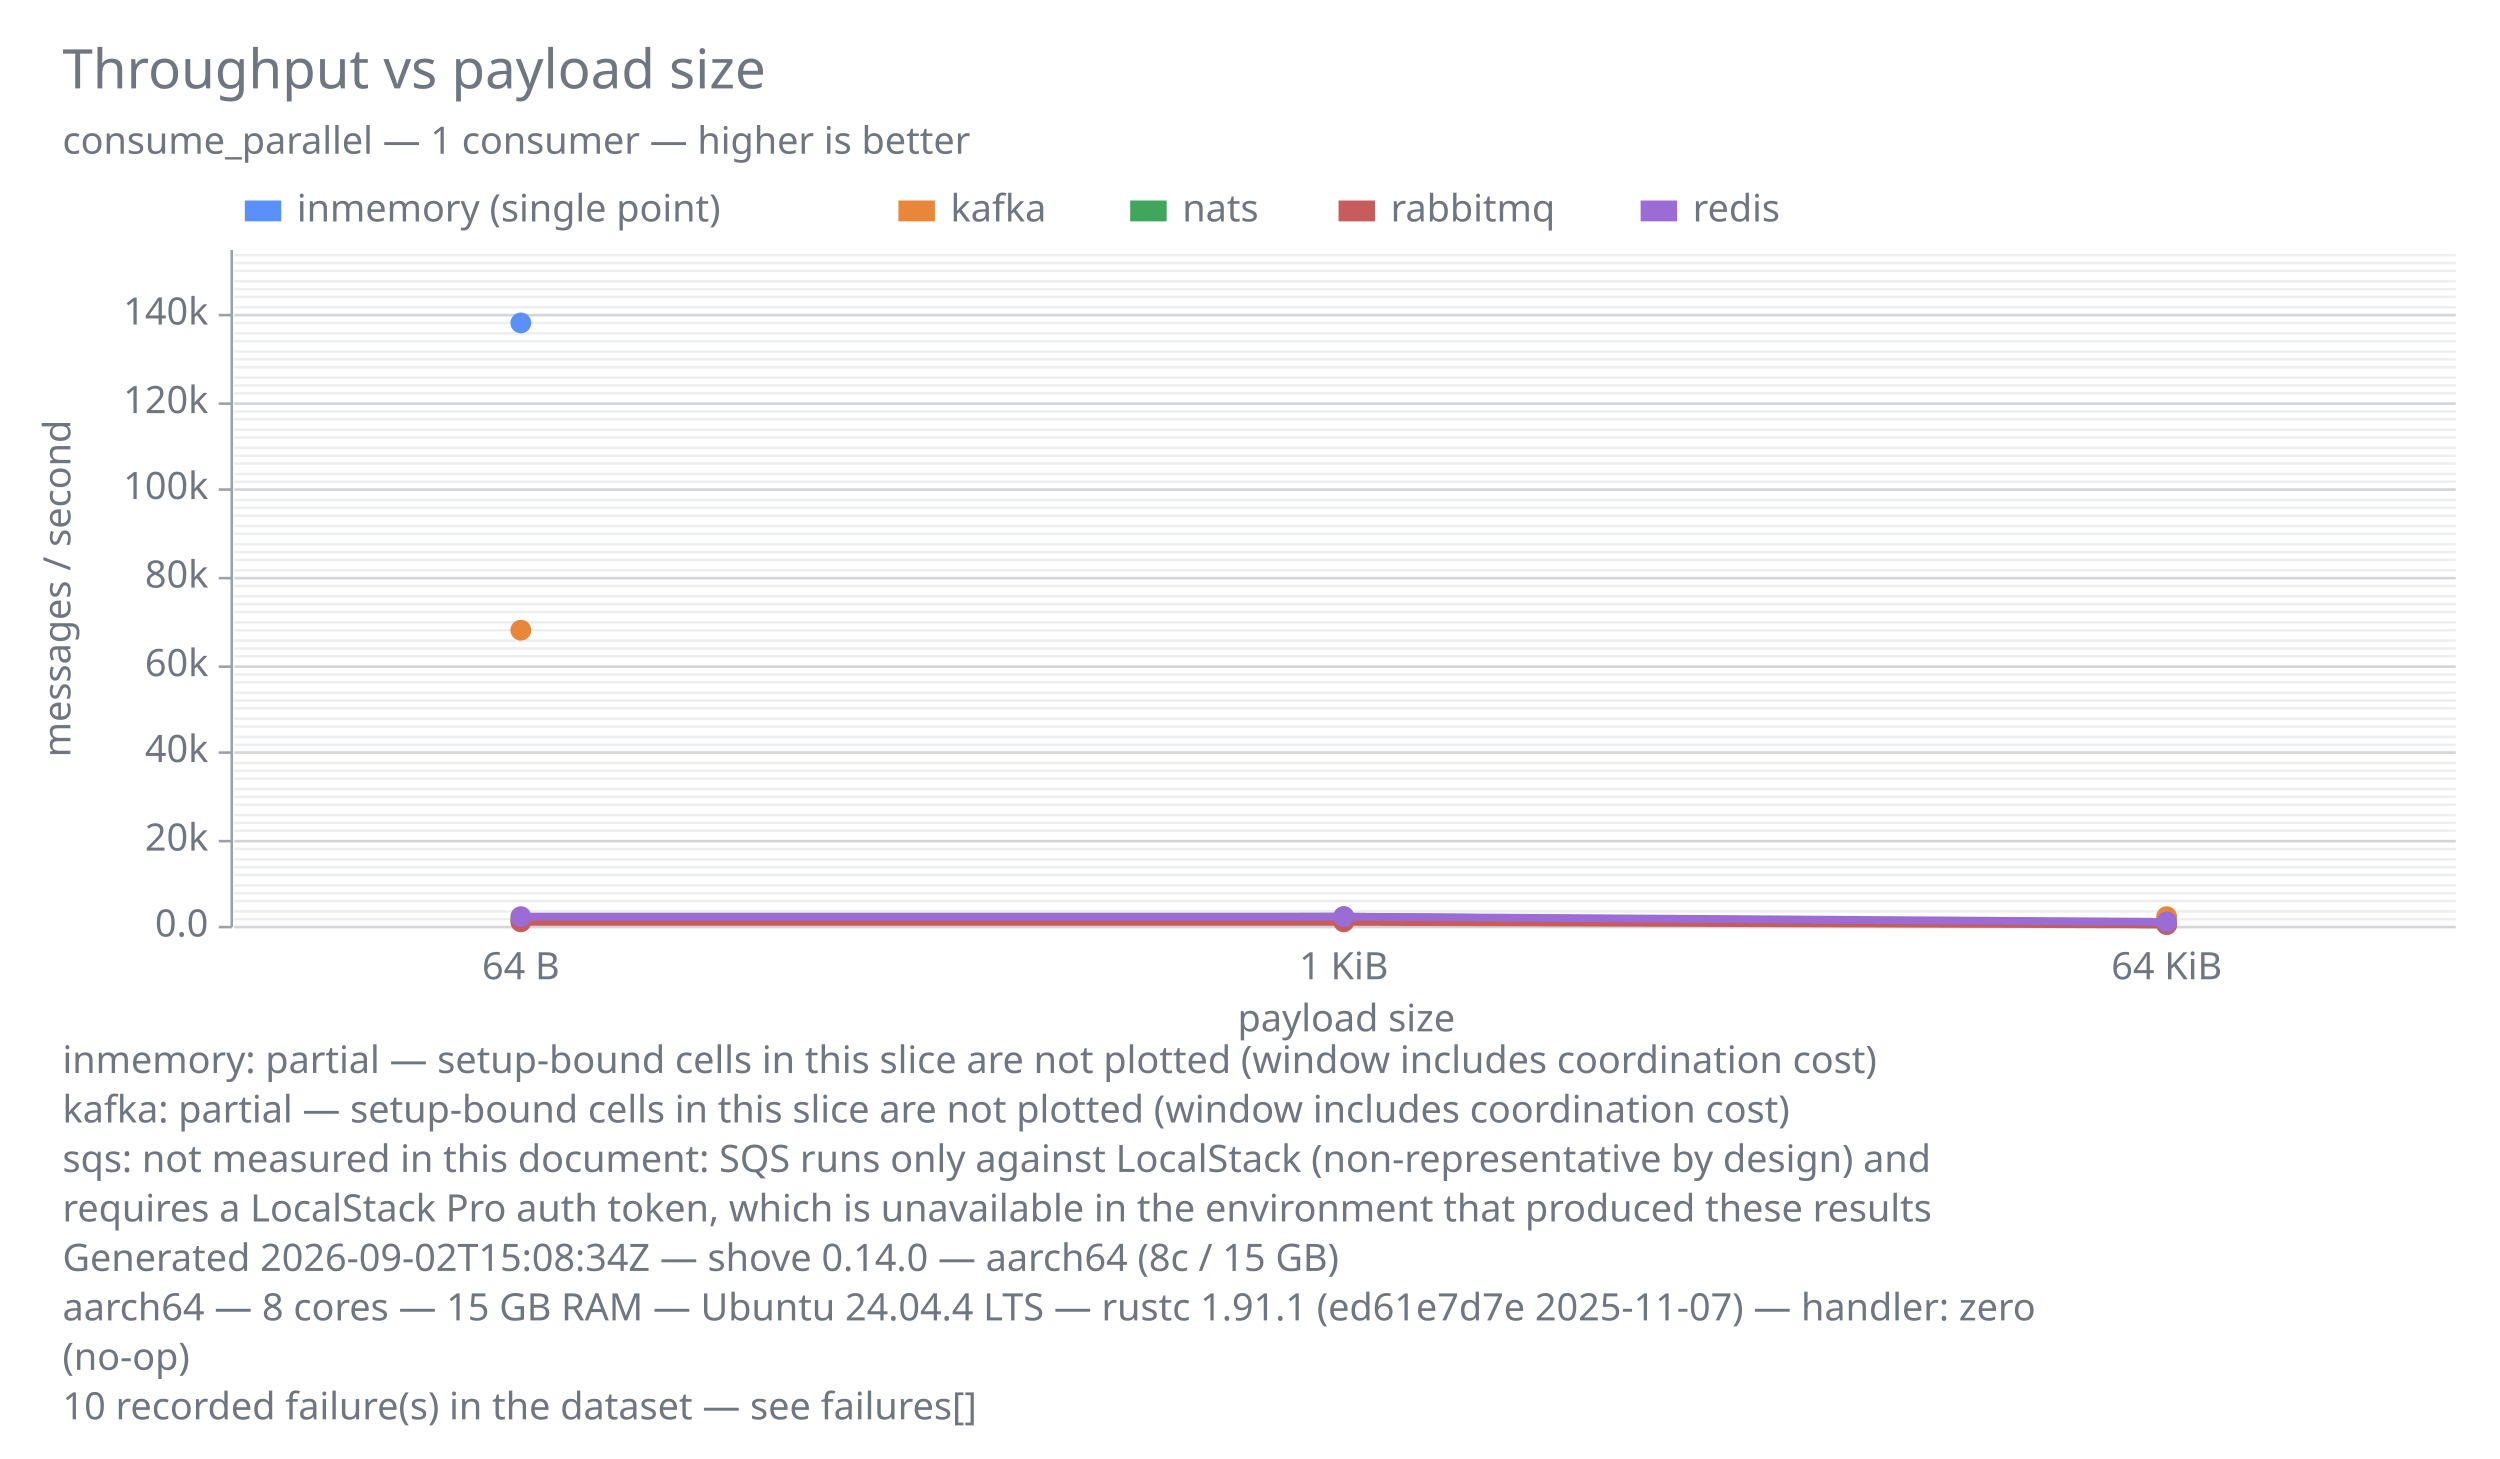
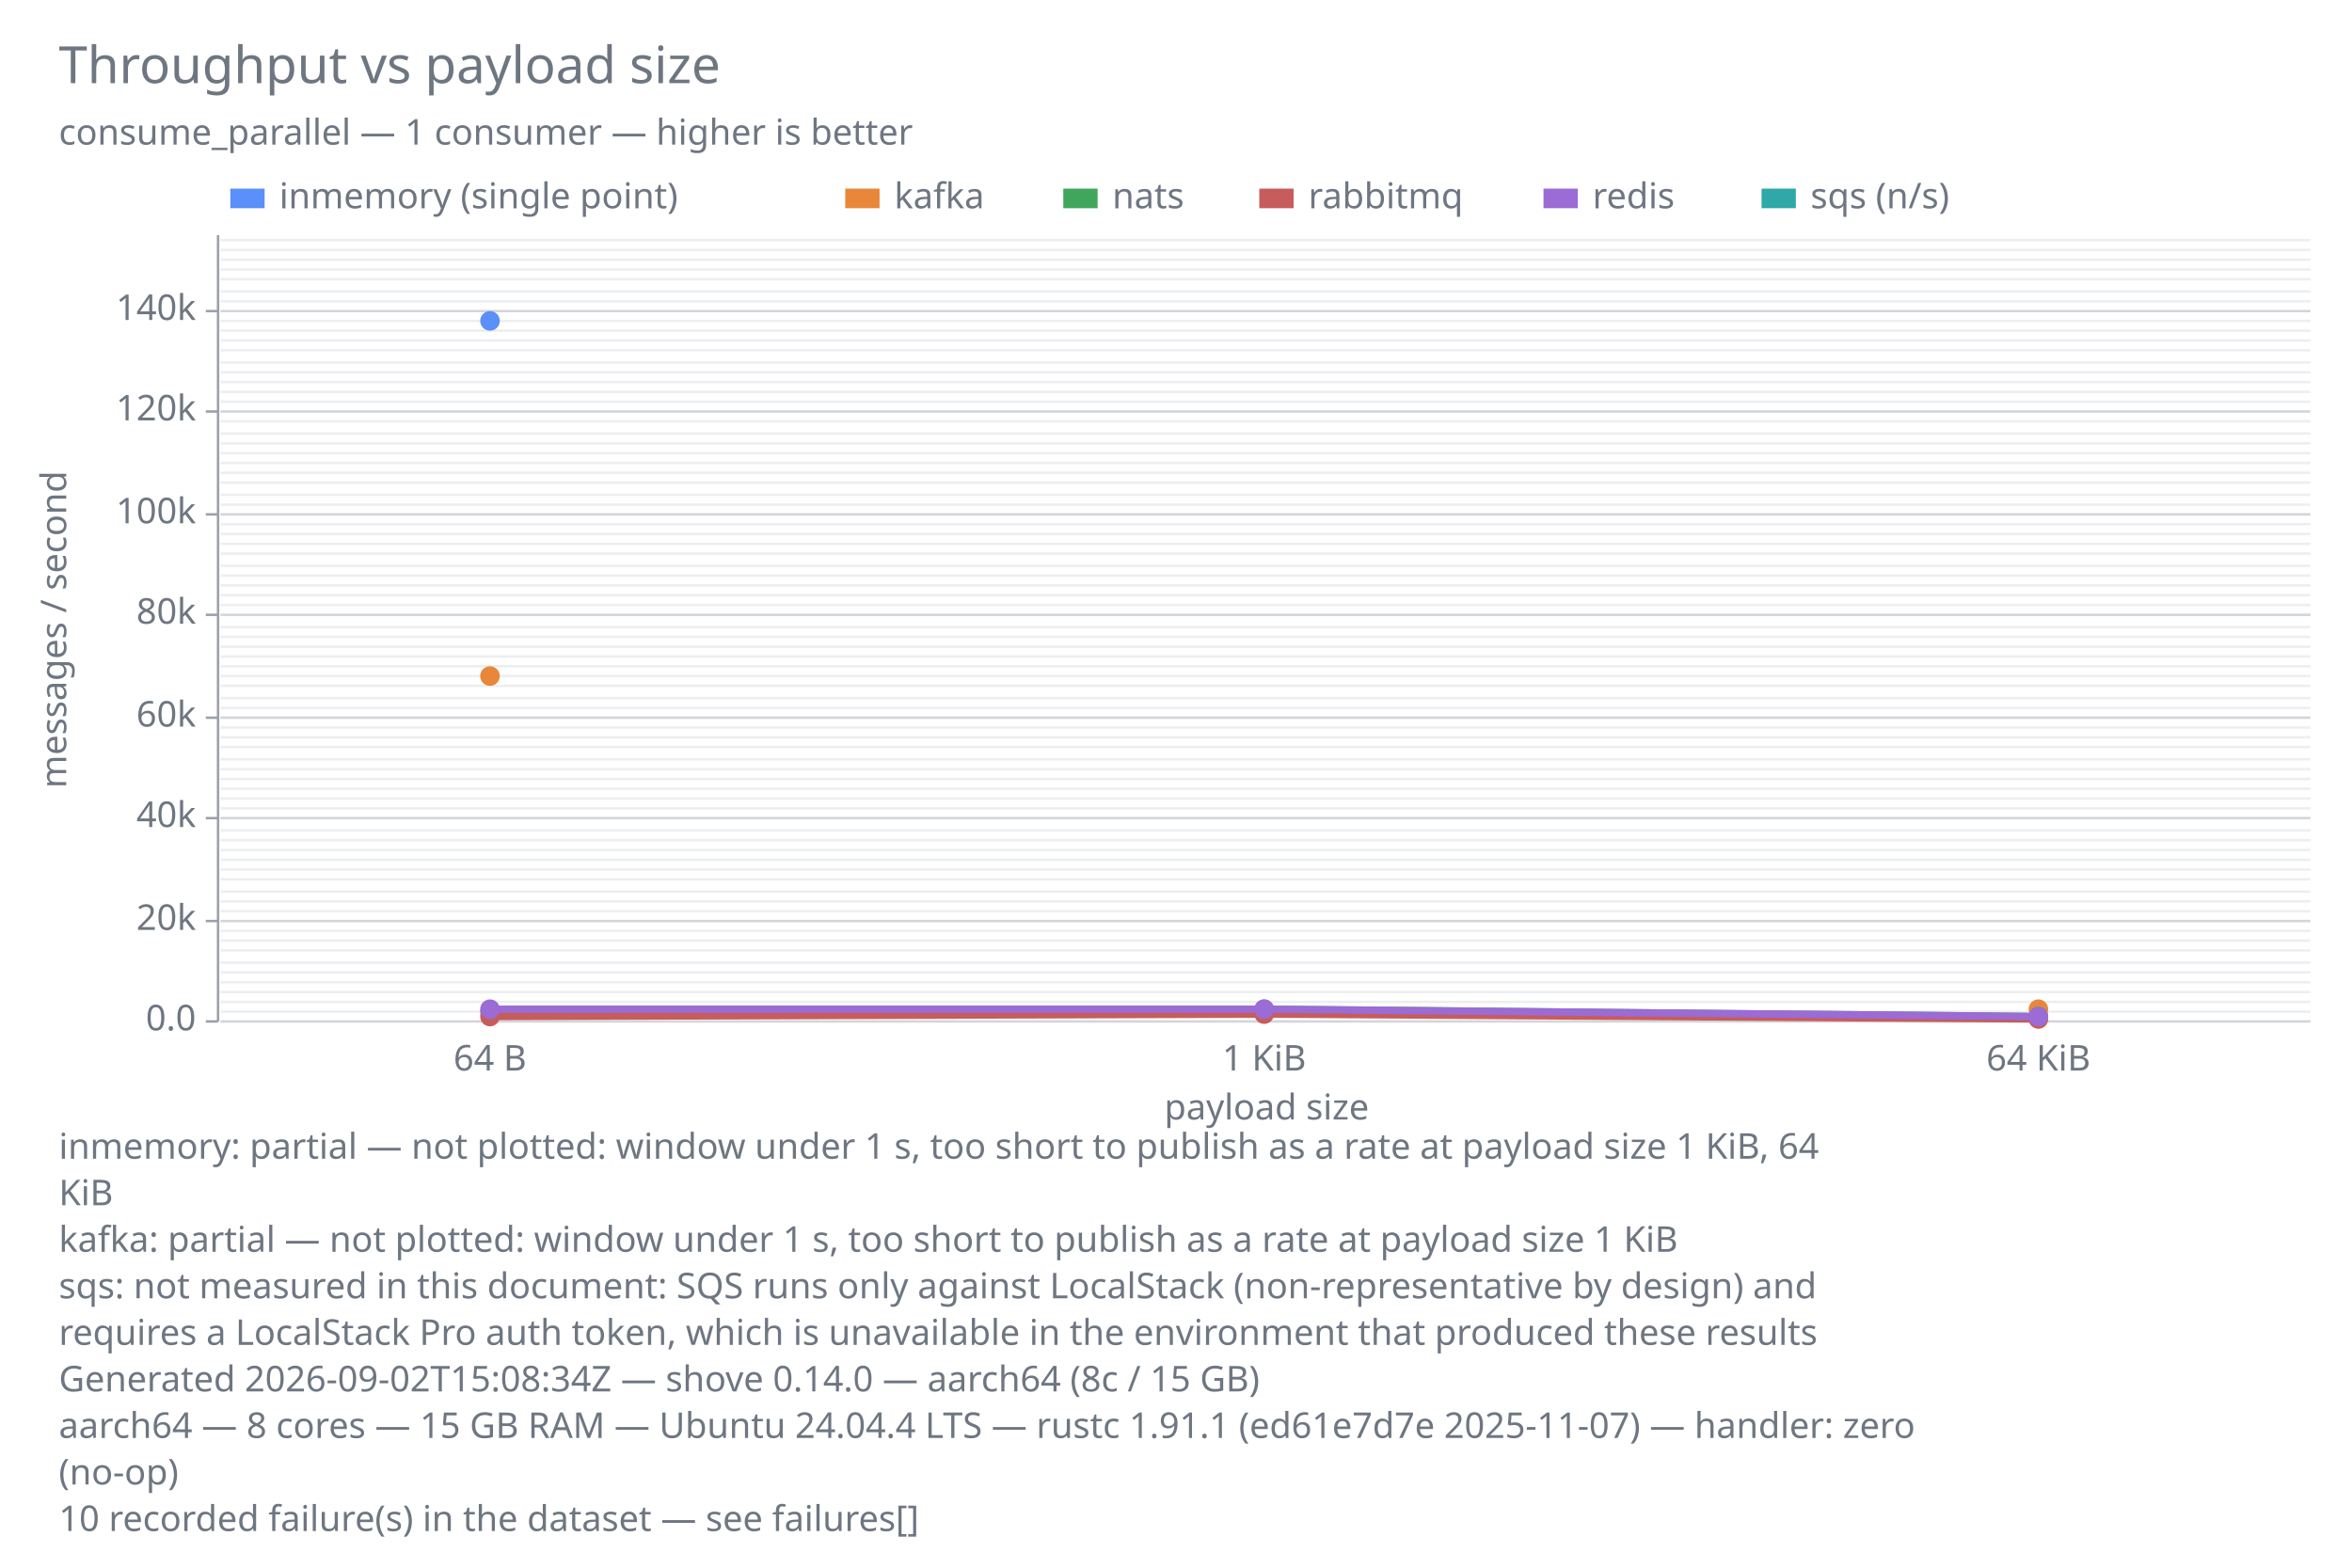
- <svg xmlns="http://www.w3.org/2000/svg" width="960" height="560" viewBox="0 0 960 560">
+ <svg xmlns="http://www.w3.org/2000/svg" width="960" height="640" viewBox="0 0 960 640">
  <text x="24" y="18" dy="0.76em" text-anchor="start" font-family="sans-serif" font-size="20.968" opacity="1" fill="#6E7681">
Throughput vs payload size
</text>
  <text x="24" y="48" dy="0.76em" text-anchor="start" font-family="sans-serif" font-size="14.516" opacity="1" fill="#6E7681">
consume_parallel — 1 consumer — higher is better
</text>
-   <text x="24" y="401" dy="0.76em" text-anchor="start" font-family="sans-serif" font-size="14.516" opacity="1" fill="#6E7681">
- inmemory: partial — setup-bound cells in this slice are not plotted (window includes coordination cost)
- </text>
-   <text x="24" y="420" dy="0.76em" text-anchor="start" font-family="sans-serif" font-size="14.516" opacity="1" fill="#6E7681">
- kafka: partial — setup-bound cells in this slice are not plotted (window includes coordination cost)
- </text>
-   <text x="24" y="439" dy="0.76em" text-anchor="start" font-family="sans-serif" font-size="14.516" opacity="1" fill="#6E7681">
+   <text x="24" y="462" dy="0.76em" text-anchor="start" font-family="sans-serif" font-size="14.516" opacity="1" fill="#6E7681">
+ inmemory: partial — not plotted: window under 1 s, too short to publish as a rate at payload size 1 KiB, 64
+ </text>
+   <text x="24" y="481" dy="0.76em" text-anchor="start" font-family="sans-serif" font-size="14.516" opacity="1" fill="#6E7681">
+ KiB
+ </text>
+   <text x="24" y="500" dy="0.76em" text-anchor="start" font-family="sans-serif" font-size="14.516" opacity="1" fill="#6E7681">
+ kafka: partial — not plotted: window under 1 s, too short to publish as a rate at payload size 1 KiB
+ </text>
+   <text x="24" y="519" dy="0.76em" text-anchor="start" font-family="sans-serif" font-size="14.516" opacity="1" fill="#6E7681">
sqs: not measured in this document: SQS runs only against LocalStack (non-representative by design) and
</text>
-   <text x="24" y="458" dy="0.76em" text-anchor="start" font-family="sans-serif" font-size="14.516" opacity="1" fill="#6E7681">
+   <text x="24" y="538" dy="0.76em" text-anchor="start" font-family="sans-serif" font-size="14.516" opacity="1" fill="#6E7681">
requires a LocalStack Pro auth token, which is unavailable in the environment that produced these results
</text>
-   <text x="24" y="477" dy="0.76em" text-anchor="start" font-family="sans-serif" font-size="14.516" opacity="1" fill="#6E7681">
+   <text x="24" y="557" dy="0.76em" text-anchor="start" font-family="sans-serif" font-size="14.516" opacity="1" fill="#6E7681">
Generated 2026-09-02T15:08:34Z — shove 0.14.0 — aarch64 (8c / 15 GB)
</text>
-   <text x="24" y="496" dy="0.76em" text-anchor="start" font-family="sans-serif" font-size="14.516" opacity="1" fill="#6E7681">
+   <text x="24" y="576" dy="0.76em" text-anchor="start" font-family="sans-serif" font-size="14.516" opacity="1" fill="#6E7681">
aarch64 — 8 cores — 15 GB RAM — Ubuntu 24.04.4 LTS — rustc 1.91.1 (ed61e7d7e 2025-11-07) — handler: zero
</text>
-   <text x="24" y="515" dy="0.76em" text-anchor="start" font-family="sans-serif" font-size="14.516" opacity="1" fill="#6E7681">
+   <text x="24" y="595" dy="0.76em" text-anchor="start" font-family="sans-serif" font-size="14.516" opacity="1" fill="#6E7681">
(no-op)
</text>
-   <text x="24" y="534" dy="0.76em" text-anchor="start" font-family="sans-serif" font-size="14.516" opacity="1" fill="#6E7681">
+   <text x="24" y="614" dy="0.76em" text-anchor="start" font-family="sans-serif" font-size="14.516" opacity="1" fill="#6E7681">
10 recorded failure(s) in the dataset — see failures[]
</text>
-   <line opacity="0.18" stroke="#9AA1AA" stroke-width="1" x1="90" y1="356" x2="943" y2="356" />
-   <line opacity="0.18" stroke="#9AA1AA" stroke-width="1" x1="90" y1="353" x2="943" y2="353" />
-   <line opacity="0.18" stroke="#9AA1AA" stroke-width="1" x1="90" y1="350" x2="943" y2="350" />
-   <line opacity="0.18" stroke="#9AA1AA" stroke-width="1" x1="90" y1="346" x2="943" y2="346" />
+   <line opacity="0.18" stroke="#9AA1AA" stroke-width="1" x1="90" y1="417" x2="943" y2="417" />
+   <line opacity="0.18" stroke="#9AA1AA" stroke-width="1" x1="90" y1="413" x2="943" y2="413" />
+   <line opacity="0.18" stroke="#9AA1AA" stroke-width="1" x1="90" y1="409" x2="943" y2="409" />
+   <line opacity="0.18" stroke="#9AA1AA" stroke-width="1" x1="90" y1="405" x2="943" y2="405" />
+   <line opacity="0.18" stroke="#9AA1AA" stroke-width="1" x1="90" y1="401" x2="943" y2="401" />
+   <line opacity="0.18" stroke="#9AA1AA" stroke-width="1" x1="90" y1="397" x2="943" y2="397" />
+   <line opacity="0.18" stroke="#9AA1AA" stroke-width="1" x1="90" y1="393" x2="943" y2="393" />
+   <line opacity="0.18" stroke="#9AA1AA" stroke-width="1" x1="90" y1="388" x2="943" y2="388" />
+   <line opacity="0.18" stroke="#9AA1AA" stroke-width="1" x1="90" y1="384" x2="943" y2="384" />
+   <line opacity="0.18" stroke="#9AA1AA" stroke-width="1" x1="90" y1="380" x2="943" y2="380" />
+   <line opacity="0.18" stroke="#9AA1AA" stroke-width="1" x1="90" y1="376" x2="943" y2="376" />
+   <line opacity="0.18" stroke="#9AA1AA" stroke-width="1" x1="90" y1="372" x2="943" y2="372" />
+   <line opacity="0.18" stroke="#9AA1AA" stroke-width="1" x1="90" y1="368" x2="943" y2="368" />
+   <line opacity="0.18" stroke="#9AA1AA" stroke-width="1" x1="90" y1="364" x2="943" y2="364" />
+   <line opacity="0.18" stroke="#9AA1AA" stroke-width="1" x1="90" y1="359" x2="943" y2="359" />
+   <line opacity="0.18" stroke="#9AA1AA" stroke-width="1" x1="90" y1="355" x2="943" y2="355" />
+   <line opacity="0.18" stroke="#9AA1AA" stroke-width="1" x1="90" y1="351" x2="943" y2="351" />
+   <line opacity="0.18" stroke="#9AA1AA" stroke-width="1" x1="90" y1="347" x2="943" y2="347" />
  <line opacity="0.18" stroke="#9AA1AA" stroke-width="1" x1="90" y1="343" x2="943" y2="343" />
-   <line opacity="0.18" stroke="#9AA1AA" stroke-width="1" x1="90" y1="340" x2="943" y2="340" />
-   <line opacity="0.18" stroke="#9AA1AA" stroke-width="1" x1="90" y1="336" x2="943" y2="336" />
-   <line opacity="0.18" stroke="#9AA1AA" stroke-width="1" x1="90" y1="333" x2="943" y2="333" />
+   <line opacity="0.18" stroke="#9AA1AA" stroke-width="1" x1="90" y1="339" x2="943" y2="339" />
+   <line opacity="0.18" stroke="#9AA1AA" stroke-width="1" x1="90" y1="334" x2="943" y2="334" />
  <line opacity="0.18" stroke="#9AA1AA" stroke-width="1" x1="90" y1="330" x2="943" y2="330" />
  <line opacity="0.18" stroke="#9AA1AA" stroke-width="1" x1="90" y1="326" x2="943" y2="326" />
-   <line opacity="0.18" stroke="#9AA1AA" stroke-width="1" x1="90" y1="323" x2="943" y2="323" />
-   <line opacity="0.18" stroke="#9AA1AA" stroke-width="1" x1="90" y1="319" x2="943" y2="319" />
-   <line opacity="0.18" stroke="#9AA1AA" stroke-width="1" x1="90" y1="316" x2="943" y2="316" />
-   <line opacity="0.18" stroke="#9AA1AA" stroke-width="1" x1="90" y1="313" x2="943" y2="313" />
-   <line opacity="0.18" stroke="#9AA1AA" stroke-width="1" x1="90" y1="309" x2="943" y2="309" />
-   <line opacity="0.18" stroke="#9AA1AA" stroke-width="1" x1="90" y1="306" x2="943" y2="306" />
-   <line opacity="0.18" stroke="#9AA1AA" stroke-width="1" x1="90" y1="303" x2="943" y2="303" />
-   <line opacity="0.18" stroke="#9AA1AA" stroke-width="1" x1="90" y1="299" x2="943" y2="299" />
-   <line opacity="0.18" stroke="#9AA1AA" stroke-width="1" x1="90" y1="296" x2="943" y2="296" />
+   <line opacity="0.18" stroke="#9AA1AA" stroke-width="1" x1="90" y1="322" x2="943" y2="322" />
+   <line opacity="0.18" stroke="#9AA1AA" stroke-width="1" x1="90" y1="318" x2="943" y2="318" />
+   <line opacity="0.18" stroke="#9AA1AA" stroke-width="1" x1="90" y1="314" x2="943" y2="314" />
+   <line opacity="0.18" stroke="#9AA1AA" stroke-width="1" x1="90" y1="310" x2="943" y2="310" />
+   <line opacity="0.18" stroke="#9AA1AA" stroke-width="1" x1="90" y1="305" x2="943" y2="305" />
+   <line opacity="0.18" stroke="#9AA1AA" stroke-width="1" x1="90" y1="301" x2="943" y2="301" />
+   <line opacity="0.18" stroke="#9AA1AA" stroke-width="1" x1="90" y1="297" x2="943" y2="297" />
  <line opacity="0.18" stroke="#9AA1AA" stroke-width="1" x1="90" y1="293" x2="943" y2="293" />
  <line opacity="0.18" stroke="#9AA1AA" stroke-width="1" x1="90" y1="289" x2="943" y2="289" />
-   <line opacity="0.18" stroke="#9AA1AA" stroke-width="1" x1="90" y1="286" x2="943" y2="286" />
-   <line opacity="0.18" stroke="#9AA1AA" stroke-width="1" x1="90" y1="283" x2="943" y2="283" />
-   <line opacity="0.18" stroke="#9AA1AA" stroke-width="1" x1="90" y1="279" x2="943" y2="279" />
+   <line opacity="0.18" stroke="#9AA1AA" stroke-width="1" x1="90" y1="285" x2="943" y2="285" />
+   <line opacity="0.18" stroke="#9AA1AA" stroke-width="1" x1="90" y1="280" x2="943" y2="280" />
  <line opacity="0.18" stroke="#9AA1AA" stroke-width="1" x1="90" y1="276" x2="943" y2="276" />
  <line opacity="0.18" stroke="#9AA1AA" stroke-width="1" x1="90" y1="272" x2="943" y2="272" />
-   <line opacity="0.18" stroke="#9AA1AA" stroke-width="1" x1="90" y1="269" x2="943" y2="269" />
-   <line opacity="0.18" stroke="#9AA1AA" stroke-width="1" x1="90" y1="266" x2="943" y2="266" />
-   <line opacity="0.18" stroke="#9AA1AA" stroke-width="1" x1="90" y1="262" x2="943" y2="262" />
-   <line opacity="0.18" stroke="#9AA1AA" stroke-width="1" x1="90" y1="259" x2="943" y2="259" />
+   <line opacity="0.18" stroke="#9AA1AA" stroke-width="1" x1="90" y1="268" x2="943" y2="268" />
+   <line opacity="0.18" stroke="#9AA1AA" stroke-width="1" x1="90" y1="264" x2="943" y2="264" />
+   <line opacity="0.18" stroke="#9AA1AA" stroke-width="1" x1="90" y1="260" x2="943" y2="260" />
  <line opacity="0.18" stroke="#9AA1AA" stroke-width="1" x1="90" y1="256" x2="943" y2="256" />
-   <line opacity="0.18" stroke="#9AA1AA" stroke-width="1" x1="90" y1="252" x2="943" y2="252" />
-   <line opacity="0.18" stroke="#9AA1AA" stroke-width="1" x1="90" y1="249" x2="943" y2="249" />
-   <line opacity="0.18" stroke="#9AA1AA" stroke-width="1" x1="90" y1="246" x2="943" y2="246" />
-   <line opacity="0.18" stroke="#9AA1AA" stroke-width="1" x1="90" y1="242" x2="943" y2="242" />
+   <line opacity="0.18" stroke="#9AA1AA" stroke-width="1" x1="90" y1="251" x2="943" y2="251" />
+   <line opacity="0.18" stroke="#9AA1AA" stroke-width="1" x1="90" y1="247" x2="943" y2="247" />
+   <line opacity="0.18" stroke="#9AA1AA" stroke-width="1" x1="90" y1="243" x2="943" y2="243" />
  <line opacity="0.18" stroke="#9AA1AA" stroke-width="1" x1="90" y1="239" x2="943" y2="239" />
  <line opacity="0.18" stroke="#9AA1AA" stroke-width="1" x1="90" y1="235" x2="943" y2="235" />
-   <line opacity="0.18" stroke="#9AA1AA" stroke-width="1" x1="90" y1="232" x2="943" y2="232" />
-   <line opacity="0.18" stroke="#9AA1AA" stroke-width="1" x1="90" y1="229" x2="943" y2="229" />
-   <line opacity="0.18" stroke="#9AA1AA" stroke-width="1" x1="90" y1="225" x2="943" y2="225" />
+   <line opacity="0.18" stroke="#9AA1AA" stroke-width="1" x1="90" y1="231" x2="943" y2="231" />
+   <line opacity="0.18" stroke="#9AA1AA" stroke-width="1" x1="90" y1="226" x2="943" y2="226" />
  <line opacity="0.18" stroke="#9AA1AA" stroke-width="1" x1="90" y1="222" x2="943" y2="222" />
-   <line opacity="0.18" stroke="#9AA1AA" stroke-width="1" x1="90" y1="219" x2="943" y2="219" />
-   <line opacity="0.18" stroke="#9AA1AA" stroke-width="1" x1="90" y1="215" x2="943" y2="215" />
-   <line opacity="0.18" stroke="#9AA1AA" stroke-width="1" x1="90" y1="212" x2="943" y2="212" />
-   <line opacity="0.18" stroke="#9AA1AA" stroke-width="1" x1="90" y1="209" x2="943" y2="209" />
-   <line opacity="0.18" stroke="#9AA1AA" stroke-width="1" x1="90" y1="205" x2="943" y2="205" />
+   <line opacity="0.18" stroke="#9AA1AA" stroke-width="1" x1="90" y1="218" x2="943" y2="218" />
+   <line opacity="0.18" stroke="#9AA1AA" stroke-width="1" x1="90" y1="214" x2="943" y2="214" />
+   <line opacity="0.18" stroke="#9AA1AA" stroke-width="1" x1="90" y1="210" x2="943" y2="210" />
+   <line opacity="0.18" stroke="#9AA1AA" stroke-width="1" x1="90" y1="206" x2="943" y2="206" />
  <line opacity="0.18" stroke="#9AA1AA" stroke-width="1" x1="90" y1="202" x2="943" y2="202" />
-   <line opacity="0.18" stroke="#9AA1AA" stroke-width="1" x1="90" y1="198" x2="943" y2="198" />
-   <line opacity="0.18" stroke="#9AA1AA" stroke-width="1" x1="90" y1="195" x2="943" y2="195" />
-   <line opacity="0.18" stroke="#9AA1AA" stroke-width="1" x1="90" y1="192" x2="943" y2="192" />
-   <line opacity="0.18" stroke="#9AA1AA" stroke-width="1" x1="90" y1="188" x2="943" y2="188" />
+   <line opacity="0.18" stroke="#9AA1AA" stroke-width="1" x1="90" y1="197" x2="943" y2="197" />
+   <line opacity="0.18" stroke="#9AA1AA" stroke-width="1" x1="90" y1="193" x2="943" y2="193" />
+   <line opacity="0.18" stroke="#9AA1AA" stroke-width="1" x1="90" y1="189" x2="943" y2="189" />
  <line opacity="0.18" stroke="#9AA1AA" stroke-width="1" x1="90" y1="185" x2="943" y2="185" />
-   <line opacity="0.18" stroke="#9AA1AA" stroke-width="1" x1="90" y1="182" x2="943" y2="182" />
-   <line opacity="0.18" stroke="#9AA1AA" stroke-width="1" x1="90" y1="178" x2="943" y2="178" />
-   <line opacity="0.18" stroke="#9AA1AA" stroke-width="1" x1="90" y1="175" x2="943" y2="175" />
+   <line opacity="0.18" stroke="#9AA1AA" stroke-width="1" x1="90" y1="181" x2="943" y2="181" />
+   <line opacity="0.18" stroke="#9AA1AA" stroke-width="1" x1="90" y1="177" x2="943" y2="177" />
  <line opacity="0.18" stroke="#9AA1AA" stroke-width="1" x1="90" y1="172" x2="943" y2="172" />
  <line opacity="0.18" stroke="#9AA1AA" stroke-width="1" x1="90" y1="168" x2="943" y2="168" />
-   <line opacity="0.18" stroke="#9AA1AA" stroke-width="1" x1="90" y1="165" x2="943" y2="165" />
-   <line opacity="0.18" stroke="#9AA1AA" stroke-width="1" x1="90" y1="161" x2="943" y2="161" />
-   <line opacity="0.18" stroke="#9AA1AA" stroke-width="1" x1="90" y1="158" x2="943" y2="158" />
-   <line opacity="0.18" stroke="#9AA1AA" stroke-width="1" x1="90" y1="155" x2="943" y2="155" />
-   <line opacity="0.18" stroke="#9AA1AA" stroke-width="1" x1="90" y1="151" x2="943" y2="151" />
+   <line opacity="0.18" stroke="#9AA1AA" stroke-width="1" x1="90" y1="164" x2="943" y2="164" />
+   <line opacity="0.18" stroke="#9AA1AA" stroke-width="1" x1="90" y1="160" x2="943" y2="160" />
+   <line opacity="0.18" stroke="#9AA1AA" stroke-width="1" x1="90" y1="156" x2="943" y2="156" />
+   <line opacity="0.18" stroke="#9AA1AA" stroke-width="1" x1="90" y1="152" x2="943" y2="152" />
  <line opacity="0.18" stroke="#9AA1AA" stroke-width="1" x1="90" y1="148" x2="943" y2="148" />
-   <line opacity="0.18" stroke="#9AA1AA" stroke-width="1" x1="90" y1="145" x2="943" y2="145" />
-   <line opacity="0.18" stroke="#9AA1AA" stroke-width="1" x1="90" y1="141" x2="943" y2="141" />
-   <line opacity="0.18" stroke="#9AA1AA" stroke-width="1" x1="90" y1="138" x2="943" y2="138" />
+   <line opacity="0.18" stroke="#9AA1AA" stroke-width="1" x1="90" y1="143" x2="943" y2="143" />
+   <line opacity="0.18" stroke="#9AA1AA" stroke-width="1" x1="90" y1="139" x2="943" y2="139" />
  <line opacity="0.18" stroke="#9AA1AA" stroke-width="1" x1="90" y1="135" x2="943" y2="135" />
  <line opacity="0.18" stroke="#9AA1AA" stroke-width="1" x1="90" y1="131" x2="943" y2="131" />
-   <line opacity="0.18" stroke="#9AA1AA" stroke-width="1" x1="90" y1="128" x2="943" y2="128" />
-   <line opacity="0.18" stroke="#9AA1AA" stroke-width="1" x1="90" y1="124" x2="943" y2="124" />
-   <line opacity="0.18" stroke="#9AA1AA" stroke-width="1" x1="90" y1="121" x2="943" y2="121" />
-   <line opacity="0.18" stroke="#9AA1AA" stroke-width="1" x1="90" y1="118" x2="943" y2="118" />
+   <line opacity="0.18" stroke="#9AA1AA" stroke-width="1" x1="90" y1="127" x2="943" y2="127" />
+   <line opacity="0.18" stroke="#9AA1AA" stroke-width="1" x1="90" y1="123" x2="943" y2="123" />
+   <line opacity="0.18" stroke="#9AA1AA" stroke-width="1" x1="90" y1="119" x2="943" y2="119" />
  <line opacity="0.18" stroke="#9AA1AA" stroke-width="1" x1="90" y1="114" x2="943" y2="114" />
-   <line opacity="0.18" stroke="#9AA1AA" stroke-width="1" x1="90" y1="111" x2="943" y2="111" />
-   <line opacity="0.18" stroke="#9AA1AA" stroke-width="1" x1="90" y1="108" x2="943" y2="108" />
-   <line opacity="0.18" stroke="#9AA1AA" stroke-width="1" x1="90" y1="104" x2="943" y2="104" />
-   <line opacity="0.18" stroke="#9AA1AA" stroke-width="1" x1="90" y1="101" x2="943" y2="101" />
+   <line opacity="0.18" stroke="#9AA1AA" stroke-width="1" x1="90" y1="110" x2="943" y2="110" />
+   <line opacity="0.18" stroke="#9AA1AA" stroke-width="1" x1="90" y1="106" x2="943" y2="106" />
+   <line opacity="0.18" stroke="#9AA1AA" stroke-width="1" x1="90" y1="102" x2="943" y2="102" />
  <line opacity="0.18" stroke="#9AA1AA" stroke-width="1" x1="90" y1="98" x2="943" y2="98" />
-   <text x="16" y="226" dy="0.76em" text-anchor="middle" font-family="sans-serif" font-size="14.516" opacity="1" fill="#6E7681" transform="rotate(270, 16, 226)">
+   <text x="16" y="257" dy="0.76em" text-anchor="middle" font-family="sans-serif" font-size="14.516" opacity="1" fill="#6E7681" transform="rotate(270, 16, 257)">
messages / second
</text>
-   <line opacity="0.32" stroke="#9AA1AA" stroke-width="1" x1="90" y1="356" x2="943" y2="356" />
-   <line opacity="0.32" stroke="#9AA1AA" stroke-width="1" x1="90" y1="323" x2="943" y2="323" />
-   <line opacity="0.32" stroke="#9AA1AA" stroke-width="1" x1="90" y1="289" x2="943" y2="289" />
-   <line opacity="0.32" stroke="#9AA1AA" stroke-width="1" x1="90" y1="256" x2="943" y2="256" />
-   <line opacity="0.32" stroke="#9AA1AA" stroke-width="1" x1="90" y1="222" x2="943" y2="222" />
-   <line opacity="0.32" stroke="#9AA1AA" stroke-width="1" x1="90" y1="188" x2="943" y2="188" />
-   <line opacity="0.32" stroke="#9AA1AA" stroke-width="1" x1="90" y1="155" x2="943" y2="155" />
-   <line opacity="0.32" stroke="#9AA1AA" stroke-width="1" x1="90" y1="121" x2="943" y2="121" />
-   <polyline fill="none" opacity="1" stroke="#9AA1AA" stroke-width="1" points="89,96 89,356 " />
-   <text x="80" y="356" dy="0.5ex" text-anchor="end" font-family="sans-serif" font-size="14.516" opacity="1" fill="#6E7681">
+   <line opacity="0.32" stroke="#9AA1AA" stroke-width="1" x1="90" y1="417" x2="943" y2="417" />
+   <line opacity="0.32" stroke="#9AA1AA" stroke-width="1" x1="90" y1="376" x2="943" y2="376" />
+   <line opacity="0.32" stroke="#9AA1AA" stroke-width="1" x1="90" y1="334" x2="943" y2="334" />
+   <line opacity="0.32" stroke="#9AA1AA" stroke-width="1" x1="90" y1="293" x2="943" y2="293" />
+   <line opacity="0.32" stroke="#9AA1AA" stroke-width="1" x1="90" y1="251" x2="943" y2="251" />
+   <line opacity="0.32" stroke="#9AA1AA" stroke-width="1" x1="90" y1="210" x2="943" y2="210" />
+   <line opacity="0.32" stroke="#9AA1AA" stroke-width="1" x1="90" y1="168" x2="943" y2="168" />
+   <line opacity="0.32" stroke="#9AA1AA" stroke-width="1" x1="90" y1="127" x2="943" y2="127" />
+   <polyline fill="none" opacity="1" stroke="#9AA1AA" stroke-width="1" points="89,96 89,417 " />
+   <text x="80" y="417" dy="0.5ex" text-anchor="end" font-family="sans-serif" font-size="14.516" opacity="1" fill="#6E7681">
0.0
</text>
-   <polyline fill="none" opacity="1" stroke="#9AA1AA" stroke-width="1" points="84,356 89,356 " />
-   <text x="80" y="323" dy="0.5ex" text-anchor="end" font-family="sans-serif" font-size="14.516" opacity="1" fill="#6E7681">
+   <polyline fill="none" opacity="1" stroke="#9AA1AA" stroke-width="1" points="84,417 89,417 " />
+   <text x="80" y="376" dy="0.5ex" text-anchor="end" font-family="sans-serif" font-size="14.516" opacity="1" fill="#6E7681">
20k
</text>
-   <polyline fill="none" opacity="1" stroke="#9AA1AA" stroke-width="1" points="84,323 89,323 " />
-   <text x="80" y="289" dy="0.5ex" text-anchor="end" font-family="sans-serif" font-size="14.516" opacity="1" fill="#6E7681">
+   <polyline fill="none" opacity="1" stroke="#9AA1AA" stroke-width="1" points="84,376 89,376 " />
+   <text x="80" y="334" dy="0.5ex" text-anchor="end" font-family="sans-serif" font-size="14.516" opacity="1" fill="#6E7681">
40k
</text>
-   <polyline fill="none" opacity="1" stroke="#9AA1AA" stroke-width="1" points="84,289 89,289 " />
-   <text x="80" y="256" dy="0.5ex" text-anchor="end" font-family="sans-serif" font-size="14.516" opacity="1" fill="#6E7681">
+   <polyline fill="none" opacity="1" stroke="#9AA1AA" stroke-width="1" points="84,334 89,334 " />
+   <text x="80" y="293" dy="0.5ex" text-anchor="end" font-family="sans-serif" font-size="14.516" opacity="1" fill="#6E7681">
60k
</text>
-   <polyline fill="none" opacity="1" stroke="#9AA1AA" stroke-width="1" points="84,256 89,256 " />
-   <text x="80" y="222" dy="0.5ex" text-anchor="end" font-family="sans-serif" font-size="14.516" opacity="1" fill="#6E7681">
+   <polyline fill="none" opacity="1" stroke="#9AA1AA" stroke-width="1" points="84,293 89,293 " />
+   <text x="80" y="251" dy="0.5ex" text-anchor="end" font-family="sans-serif" font-size="14.516" opacity="1" fill="#6E7681">
80k
</text>
-   <polyline fill="none" opacity="1" stroke="#9AA1AA" stroke-width="1" points="84,222 89,222 " />
-   <text x="80" y="188" dy="0.5ex" text-anchor="end" font-family="sans-serif" font-size="14.516" opacity="1" fill="#6E7681">
+   <polyline fill="none" opacity="1" stroke="#9AA1AA" stroke-width="1" points="84,251 89,251 " />
+   <text x="80" y="210" dy="0.5ex" text-anchor="end" font-family="sans-serif" font-size="14.516" opacity="1" fill="#6E7681">
100k
</text>
-   <polyline fill="none" opacity="1" stroke="#9AA1AA" stroke-width="1" points="84,188 89,188 " />
-   <text x="80" y="155" dy="0.5ex" text-anchor="end" font-family="sans-serif" font-size="14.516" opacity="1" fill="#6E7681">
+   <polyline fill="none" opacity="1" stroke="#9AA1AA" stroke-width="1" points="84,210 89,210 " />
+   <text x="80" y="168" dy="0.5ex" text-anchor="end" font-family="sans-serif" font-size="14.516" opacity="1" fill="#6E7681">
120k
</text>
-   <polyline fill="none" opacity="1" stroke="#9AA1AA" stroke-width="1" points="84,155 89,155 " />
-   <text x="80" y="121" dy="0.5ex" text-anchor="end" font-family="sans-serif" font-size="14.516" opacity="1" fill="#6E7681">
+   <polyline fill="none" opacity="1" stroke="#9AA1AA" stroke-width="1" points="84,168 89,168 " />
+   <text x="80" y="127" dy="0.5ex" text-anchor="end" font-family="sans-serif" font-size="14.516" opacity="1" fill="#6E7681">
140k
</text>
-   <polyline fill="none" opacity="1" stroke="#9AA1AA" stroke-width="1" points="84,121 89,121 " />
-   <polyline fill="none" opacity="1" stroke="#5B8FF9" stroke-width="3" points="200,124 " />
-   <circle cx="200" cy="124" r="4" opacity="1" fill="#5B8FF9" stroke="none" stroke-width="0" />
-   <polyline fill="none" opacity="1" stroke="#E8873A" stroke-width="3" points="200,242 " />
-   <polyline fill="none" opacity="1" stroke="#E8873A" stroke-width="3" points="832,352 " />
-   <circle cx="200" cy="242" r="4" opacity="1" fill="#E8873A" stroke="none" stroke-width="0" />
-   <circle cx="832" cy="352" r="4" opacity="1" fill="#E8873A" stroke="none" stroke-width="0" />
-   <polyline fill="none" opacity="1" stroke="#3FA65C" stroke-width="3" points="200,353 516,352 832,355 " />
-   <circle cx="200" cy="353" r="4" opacity="1" fill="#3FA65C" stroke="none" stroke-width="0" />
-   <circle cx="516" cy="352" r="4" opacity="1" fill="#3FA65C" stroke="none" stroke-width="0" />
-   <circle cx="832" cy="355" r="4" opacity="1" fill="#3FA65C" stroke="none" stroke-width="0" />
-   <polyline fill="none" opacity="1" stroke="#C75C5C" stroke-width="3" points="200,354 516,354 832,355 " />
-   <circle cx="200" cy="354" r="4" opacity="1" fill="#C75C5C" stroke="none" stroke-width="0" />
-   <circle cx="516" cy="354" r="4" opacity="1" fill="#C75C5C" stroke="none" stroke-width="0" />
-   <circle cx="832" cy="355" r="4" opacity="1" fill="#C75C5C" stroke="none" stroke-width="0" />
-   <polyline fill="none" opacity="1" stroke="#9B6BD6" stroke-width="3" points="200,352 516,352 832,354 " />
-   <circle cx="200" cy="352" r="4" opacity="1" fill="#9B6BD6" stroke="none" stroke-width="0" />
-   <circle cx="516" cy="352" r="4" opacity="1" fill="#9B6BD6" stroke="none" stroke-width="0" />
-   <circle cx="832" cy="354" r="4" opacity="1" fill="#9B6BD6" stroke="none" stroke-width="0" />
-   <text x="200" y="365" dy="0.76em" text-anchor="middle" font-family="sans-serif" font-size="14.516" opacity="1" fill="#6E7681">
+   <polyline fill="none" opacity="1" stroke="#9AA1AA" stroke-width="1" points="84,127 89,127 " />
+   <polyline fill="none" opacity="1" stroke="#5B8FF9" stroke-width="3" points="200,131 " />
+   <circle cx="200" cy="131" r="4" opacity="1" fill="#5B8FF9" stroke="none" stroke-width="0" />
+   <polyline fill="none" opacity="1" stroke="#E8873A" stroke-width="3" points="200,276 " />
+   <polyline fill="none" opacity="1" stroke="#E8873A" stroke-width="3" points="832,412 " />
+   <circle cx="200" cy="276" r="4" opacity="1" fill="#E8873A" stroke="none" stroke-width="0" />
+   <circle cx="832" cy="412" r="4" opacity="1" fill="#E8873A" stroke="none" stroke-width="0" />
+   <polyline fill="none" opacity="1" stroke="#3FA65C" stroke-width="3" points="200,413 516,412 832,415 " />
+   <circle cx="200" cy="413" r="4" opacity="1" fill="#3FA65C" stroke="none" stroke-width="0" />
+   <circle cx="516" cy="412" r="4" opacity="1" fill="#3FA65C" stroke="none" stroke-width="0" />
+   <circle cx="832" cy="415" r="4" opacity="1" fill="#3FA65C" stroke="none" stroke-width="0" />
+   <polyline fill="none" opacity="1" stroke="#C75C5C" stroke-width="3" points="200,415 516,414 832,416 " />
+   <circle cx="200" cy="415" r="4" opacity="1" fill="#C75C5C" stroke="none" stroke-width="0" />
+   <circle cx="516" cy="414" r="4" opacity="1" fill="#C75C5C" stroke="none" stroke-width="0" />
+   <circle cx="832" cy="416" r="4" opacity="1" fill="#C75C5C" stroke="none" stroke-width="0" />
+   <polyline fill="none" opacity="1" stroke="#9B6BD6" stroke-width="3" points="200,412 516,412 832,415 " />
+   <circle cx="200" cy="412" r="4" opacity="1" fill="#9B6BD6" stroke="none" stroke-width="0" />
+   <circle cx="516" cy="412" r="4" opacity="1" fill="#9B6BD6" stroke="none" stroke-width="0" />
+   <circle cx="832" cy="415" r="4" opacity="1" fill="#9B6BD6" stroke="none" stroke-width="0" />
+   <text x="200" y="426" dy="0.76em" text-anchor="middle" font-family="sans-serif" font-size="14.516" opacity="1" fill="#6E7681">
64 B
</text>
-   <text x="516" y="365" dy="0.76em" text-anchor="middle" font-family="sans-serif" font-size="14.516" opacity="1" fill="#6E7681">
+   <text x="516" y="426" dy="0.76em" text-anchor="middle" font-family="sans-serif" font-size="14.516" opacity="1" fill="#6E7681">
1 KiB
</text>
-   <text x="832" y="365" dy="0.76em" text-anchor="middle" font-family="sans-serif" font-size="14.516" opacity="1" fill="#6E7681">
+   <text x="832" y="426" dy="0.76em" text-anchor="middle" font-family="sans-serif" font-size="14.516" opacity="1" fill="#6E7681">
64 KiB
</text>
-   <text x="517" y="385" dy="0.76em" text-anchor="middle" font-family="sans-serif" font-size="14.516" opacity="1" fill="#6E7681">
+   <text x="517" y="446" dy="0.76em" text-anchor="middle" font-family="sans-serif" font-size="14.516" opacity="1" fill="#6E7681">
payload size
</text>
  <rect x="94" y="77" width="14" height="8" opacity="1" fill="#5B8FF9" stroke="none" />
  <text x="114" y="74" dy="0.76em" text-anchor="start" font-family="sans-serif" font-size="14.516" opacity="1" fill="#6E7681">
inmemory (single point)
</text>
  <rect x="345" y="77" width="14" height="8" opacity="1" fill="#E8873A" stroke="none" />
  <text x="365" y="74" dy="0.76em" text-anchor="start" font-family="sans-serif" font-size="14.516" opacity="1" fill="#6E7681">
kafka
</text>
  <rect x="434" y="77" width="14" height="8" opacity="1" fill="#3FA65C" stroke="none" />
  <text x="454" y="74" dy="0.76em" text-anchor="start" font-family="sans-serif" font-size="14.516" opacity="1" fill="#6E7681">
nats
</text>
  <rect x="514" y="77" width="14" height="8" opacity="1" fill="#C75C5C" stroke="none" />
  <text x="534" y="74" dy="0.76em" text-anchor="start" font-family="sans-serif" font-size="14.516" opacity="1" fill="#6E7681">
rabbitmq
</text>
  <rect x="630" y="77" width="14" height="8" opacity="1" fill="#9B6BD6" stroke="none" />
  <text x="650" y="74" dy="0.76em" text-anchor="start" font-family="sans-serif" font-size="14.516" opacity="1" fill="#6E7681">
redis
</text>
+   <rect x="719" y="77" width="14" height="8" opacity="1" fill="#2FA8A8" stroke="none" />
+   <text x="739" y="74" dy="0.76em" text-anchor="start" font-family="sans-serif" font-size="14.516" opacity="1" fill="#6E7681">
+ sqs (n/s)
+ </text>
</svg>
